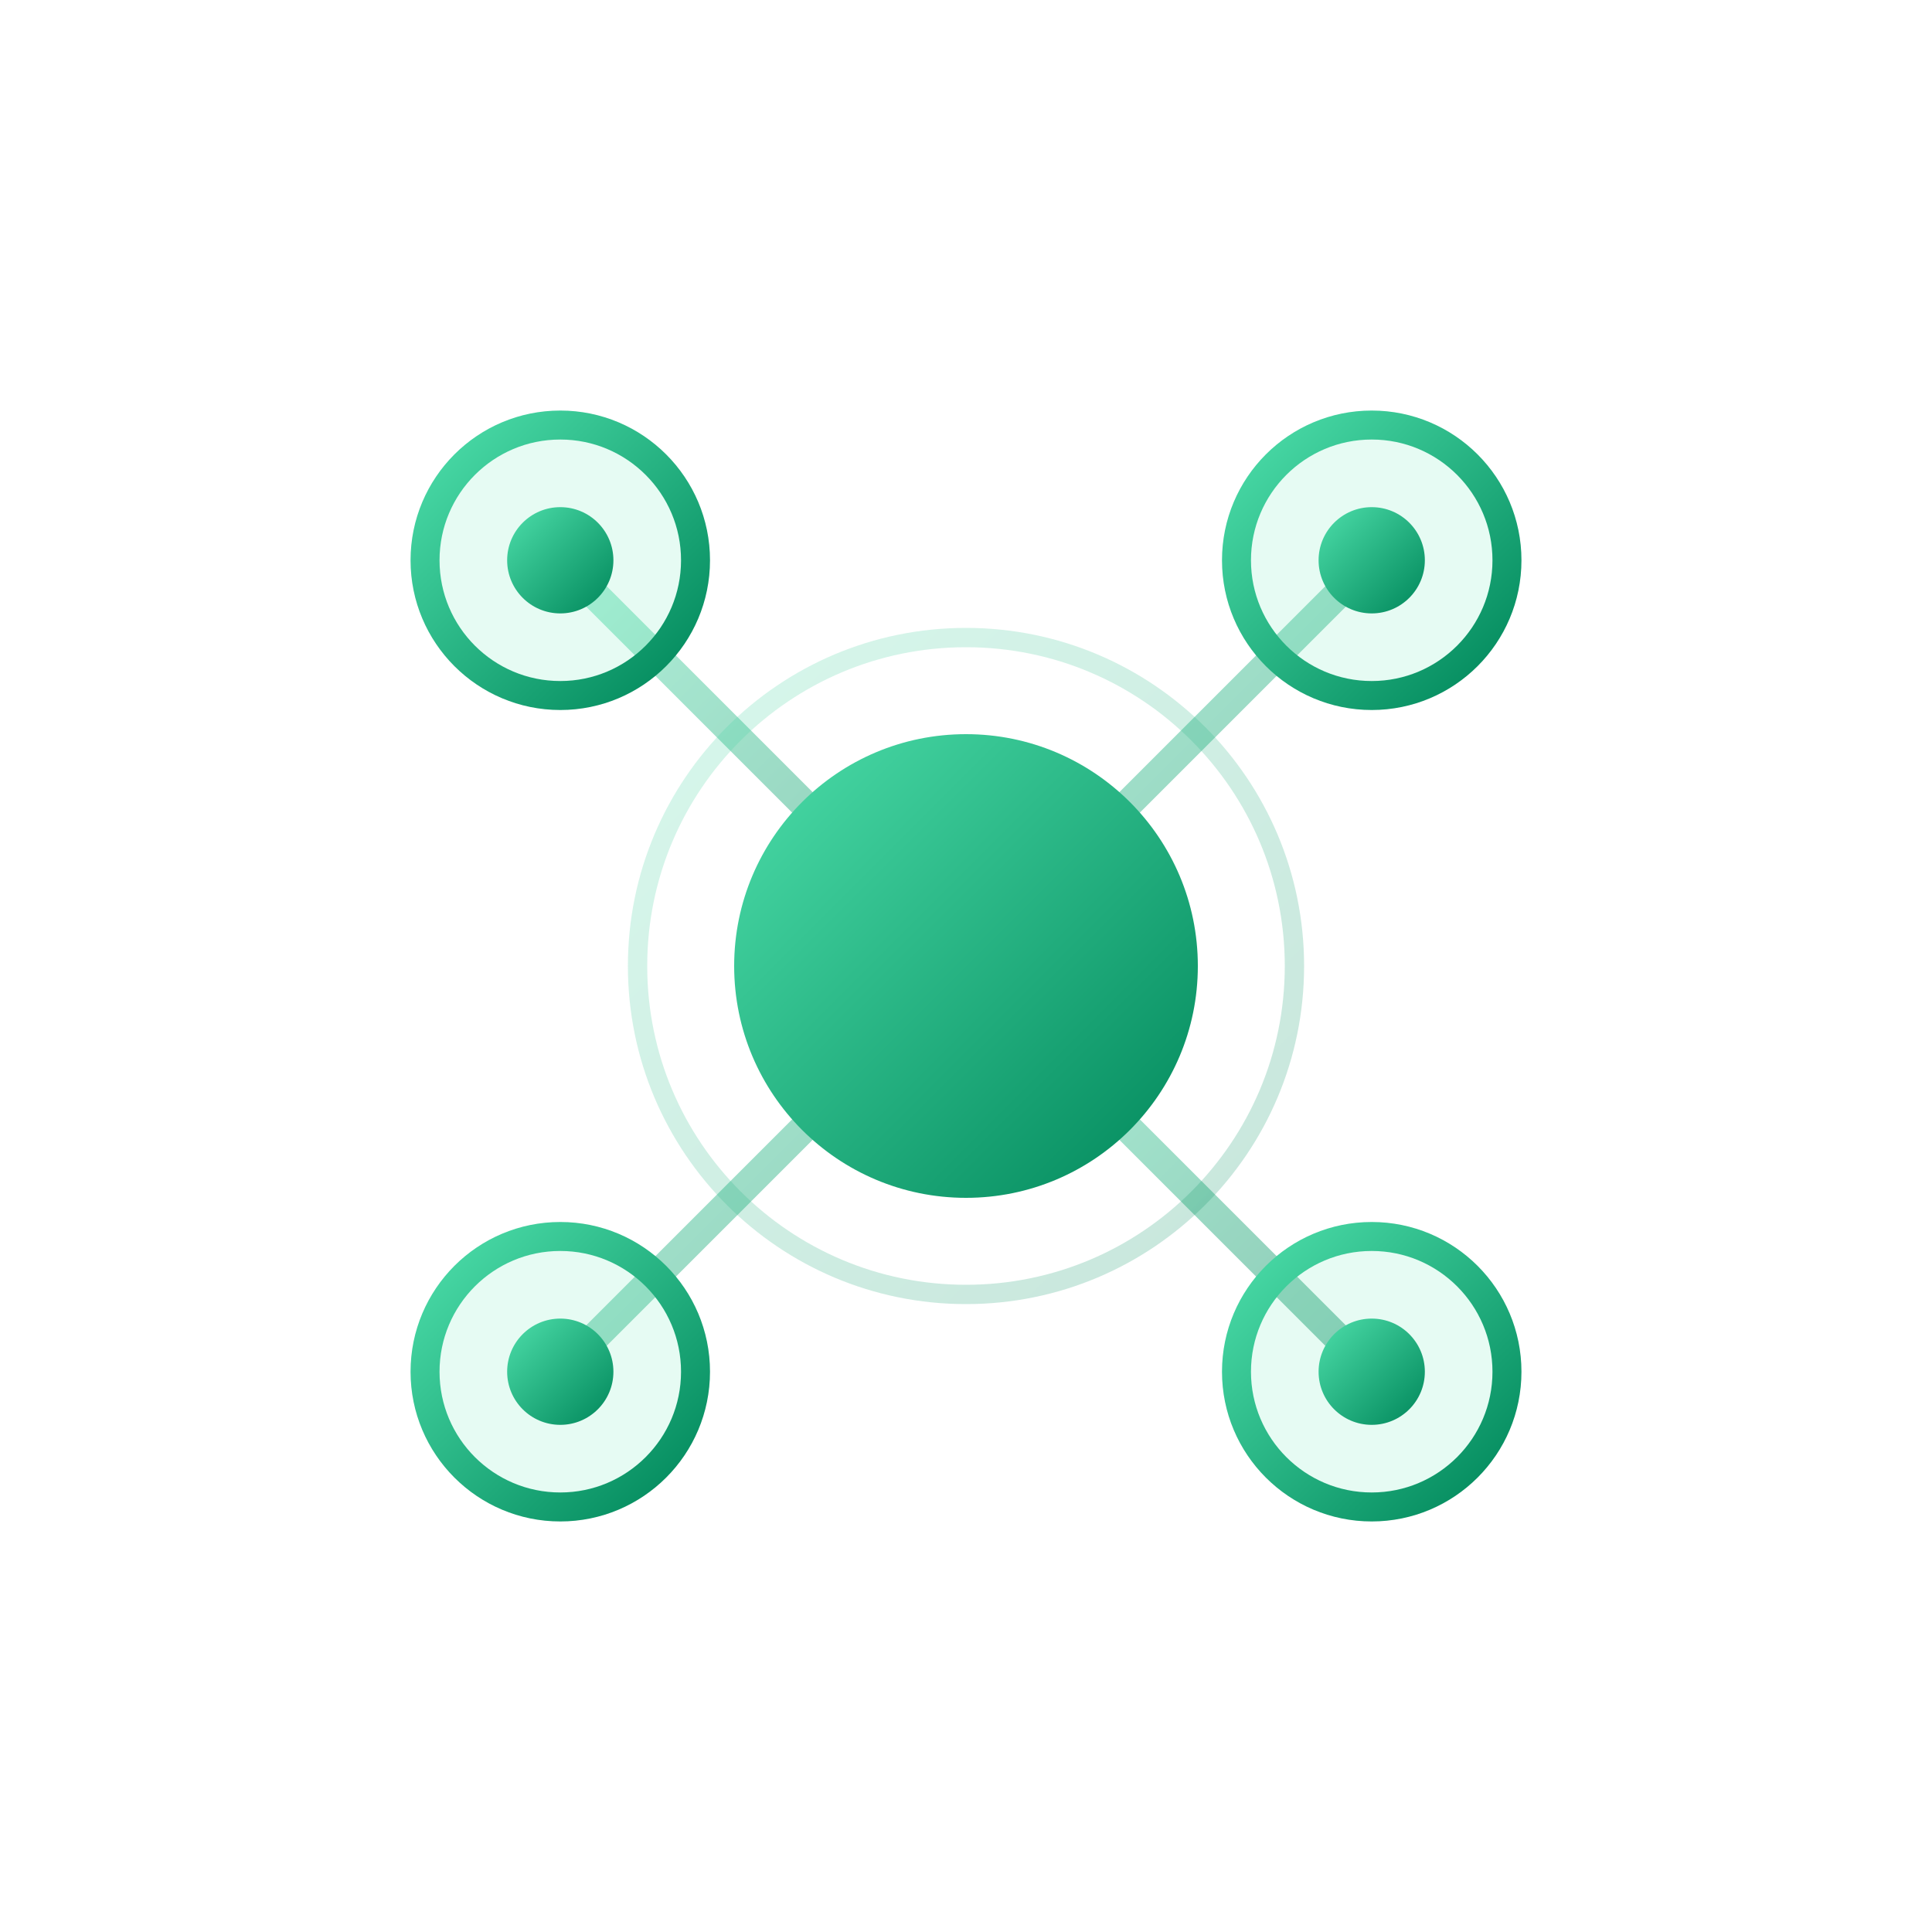
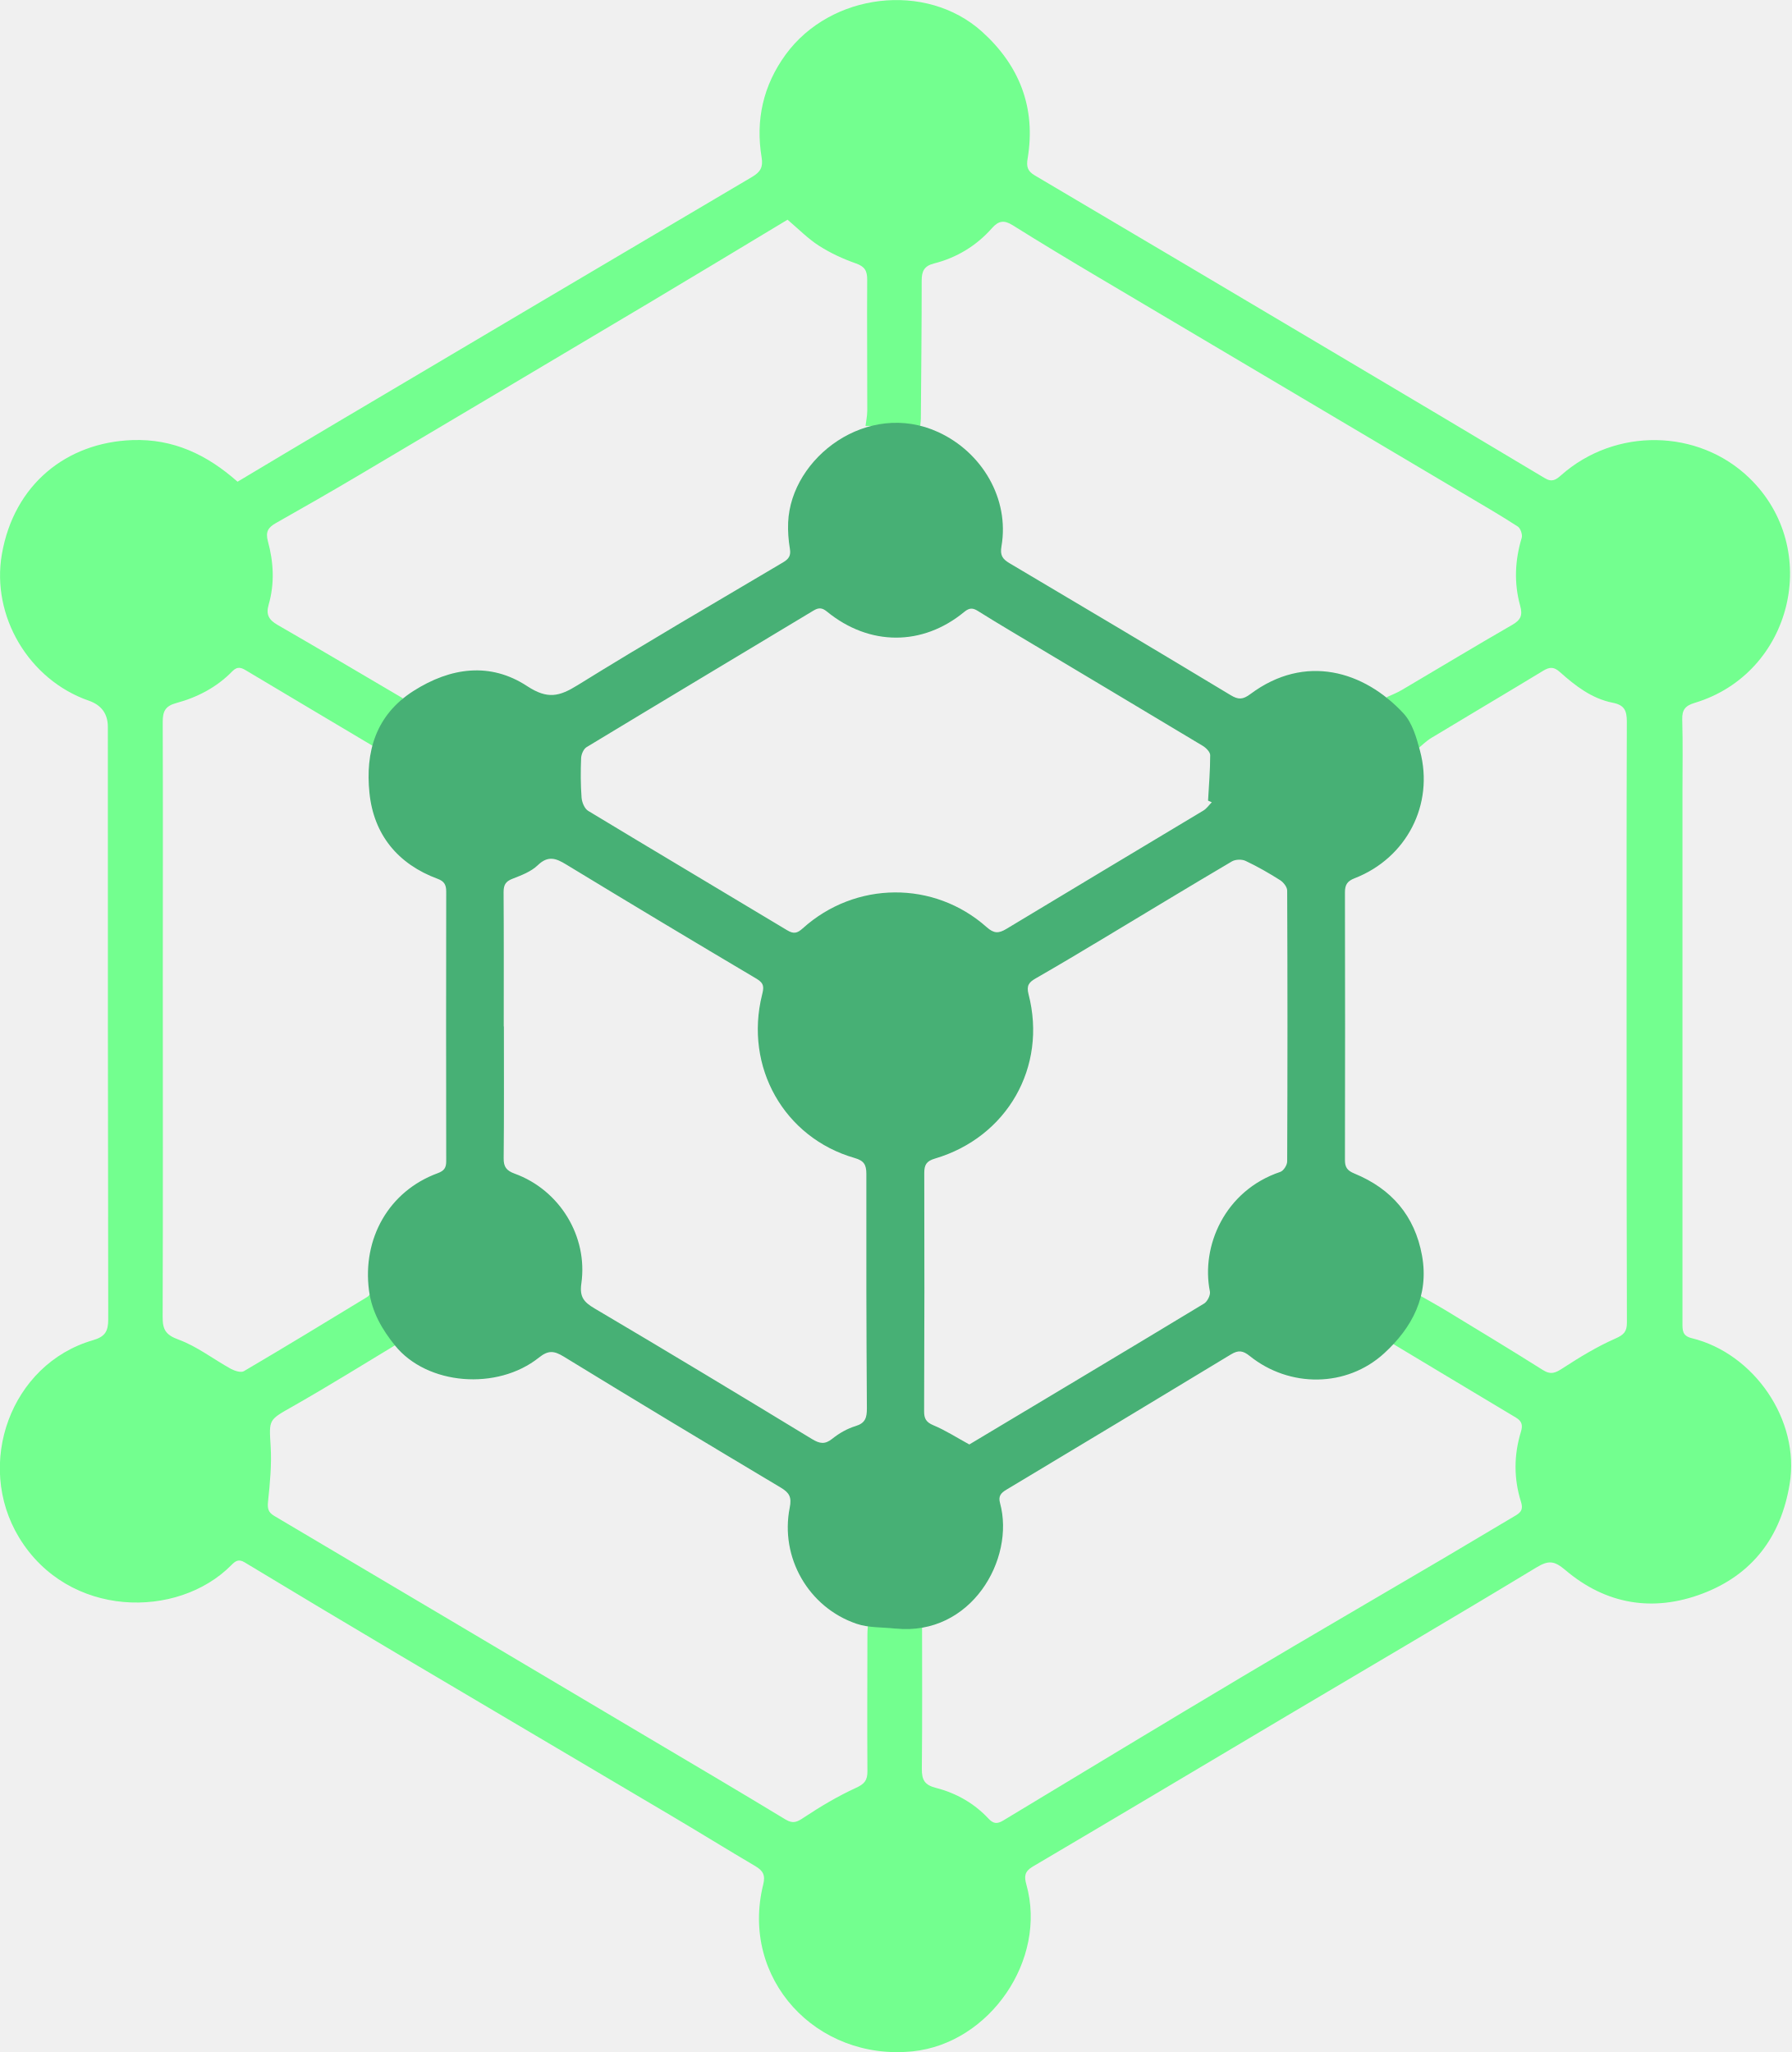
- <svg xmlns="http://www.w3.org/2000/svg" width="200" height="200" viewBox="0 0 200 200">
-   <rect width="200" height="200" fill="#ffffff" />
+ <svg xmlns="http://www.w3.org/2000/svg" id="Capa_1" viewBox="0 0 235.71 270.02">
  <defs>
-     <linearGradient id="g" x1="0" y1="0" x2="1" y2="1">
-       <stop offset="0%" stop-color="#4DDEAA" />
-       <stop offset="100%" stop-color="#00875A" />
-     </linearGradient>
+     <style>.cls-1{fill:#47b075;}.cls-2{fill:#73ff8f;}</style>
  </defs>
-   <g transform="translate(16,16)">
-     <line x1="84" y1="84" x2="42" y2="42" stroke="url(#g)" stroke-width="3" stroke-linecap="round" opacity="0.45" />
-     <line x1="84" y1="84" x2="42" y2="126" stroke="url(#g)" stroke-width="3" stroke-linecap="round" opacity="0.45" />
-     <line x1="84" y1="84" x2="126" y2="42" stroke="url(#g)" stroke-width="3" stroke-linecap="round" opacity="0.45" />
-     <line x1="84" y1="84" x2="126" y2="126" stroke="url(#g)" stroke-width="3" stroke-linecap="round" opacity="0.45" />
-     <line x1="42" y1="42" x2="42" y2="126" stroke="url(#g)" stroke-width="2" stroke-linecap="round" opacity="0.2" />
-     <line x1="126" y1="42" x2="126" y2="126" stroke="url(#g)" stroke-width="2" stroke-linecap="round" opacity="0.2" />
-     <line x1="42" y1="42" x2="126" y2="42" stroke="url(#g)" stroke-width="2" stroke-linecap="round" opacity="0.15" />
-     <line x1="42" y1="126" x2="126" y2="126" stroke="url(#g)" stroke-width="2" stroke-linecap="round" opacity="0.15" />
-     <circle cx="42" cy="42" r="14" fill="rgba(77,222,170,0.14)" stroke="url(#g)" stroke-width="3" />
-     <circle cx="42" cy="42" r="5.5" fill="url(#g)" />
-     <circle cx="42" cy="126" r="14" fill="rgba(77,222,170,0.14)" stroke="url(#g)" stroke-width="3" />
-     <circle cx="42" cy="126" r="5.5" fill="url(#g)" />
-     <circle cx="126" cy="42" r="14" fill="rgba(77,222,170,0.14)" stroke="url(#g)" stroke-width="3" />
-     <circle cx="126" cy="42" r="5.5" fill="url(#g)" />
-     <circle cx="126" cy="126" r="14" fill="rgba(77,222,170,0.14)" stroke="url(#g)" stroke-width="3" />
-     <circle cx="126" cy="126" r="5.5" fill="url(#g)" />
-     <circle cx="84" cy="84" r="24" fill="url(#g)" />
-     <circle cx="84" cy="84" r="34" fill="none" stroke="url(#g)" stroke-width="2" opacity="0.22" />
-   </g>
+   <path class="cls-2" d="M31.27,63.4c-4.06-3.6-8.5-5.68-13.85-5.49-8.67,.31-15.57,5.84-17.17,14.99-1.43,8.18,3.55,16.56,11.43,19.3q2.51,.87,2.51,3.46c0,25.99,0,51.98,.05,77.96,0,1.6-.44,2.28-2.02,2.74-10.83,3.14-15.56,16.31-9.71,25.96,6.46,10.65,20.89,10.76,27.93,3.63,.51-.51,.93-.86,1.75-.36,6.85,4.14,13.71,8.24,20.59,12.32,11.8,6.99,23.63,13.96,35.43,20.95,3.74,2.21,7.43,4.5,11.17,6.7,1.01,.6,1.35,1.18,1.04,2.42-3.07,12.37,6.96,23.26,19.68,21.95,10.09-1.04,17.73-12.03,14.94-21.96-.29-1.03-.25-1.7,.83-2.34,11.18-6.59,22.33-13.24,33.49-19.87,10.94-6.49,21.91-12.91,32.79-19.5,1.62-.98,2.37-.88,3.82,.35,5.32,4.51,11.5,5.56,18.01,3.1,6.59-2.49,10.35-7.48,11.49-14.42,1.4-8.44-4.72-17.22-12.88-19.2-1.26-.31-1.22-1.06-1.22-1.99,0-23.34,0-46.67,0-70.01,0-3.13,.06-6.26-.03-9.39-.04-1.3,.4-1.84,1.64-2.21,12.86-3.87,16.83-20.27,7.19-29.59-6.71-6.49-17.62-6.68-24.75-.38-.7,.62-1.21,.98-2.18,.39-9.04-5.42-18.11-10.8-27.17-16.18-13.31-7.9-26.61-15.79-39.94-23.66-.97-.57-1.09-1.2-.92-2.21,1.11-6.68-1.06-12.24-6.02-16.71-7.35-6.6-19.86-5.11-25.81,3.02-2.96,4.06-3.99,8.62-3.17,13.55,.21,1.27-.15,1.9-1.22,2.54-18.48,10.9-36.94,21.84-55.41,32.78-4.1,2.43-8.19,4.88-12.36,7.37ZM103.62,28.91c1.45,1.23,2.69,2.5,4.14,3.43,1.5,.96,3.17,1.73,4.85,2.32,1.18,.41,1.5,.99,1.49,2.17-.04,5.73,.02,11.46,.01,17.18,0,.75-.17,1.5-.23,2.04h7.2c.04-.47,.08-.72,.08-.98,.05-6.05,.11-12.09,.11-18.14,0-1.22,.31-1.93,1.62-2.26,3-.76,5.58-2.33,7.63-4.65,.87-.98,1.59-1.09,2.71-.39,3.77,2.36,7.59,4.66,11.42,6.93,16.08,9.54,32.18,19.07,48.27,28.61,2.28,1.35,4.57,2.68,6.79,4.12,.35,.23,.63,1.06,.51,1.48-.9,2.97-1.03,5.95-.21,8.92,.35,1.26,.1,1.88-1.03,2.53-4.87,2.8-9.67,5.71-14.51,8.56-.73,.43-1.54,.74-2.04,.97,1.31,2.24,2.69,4.61,4.01,6.87,.56-.46,1.17-1.08,1.89-1.52,4.9-2.96,9.83-5.87,14.72-8.84,.86-.52,1.41-.53,2.2,.18,2.02,1.81,4.2,3.49,6.93,4.03,1.53,.3,1.87,1.01,1.87,2.48-.05,14.43-.03,28.85-.03,43.28,0,11.93,0,23.87,.04,35.8,0,1.19-.39,1.61-1.52,2.11-2.39,1.05-4.66,2.43-6.86,3.86-.95,.62-1.58,.97-2.66,.29-4.17-2.63-8.39-5.18-12.6-7.74-1.34-.81-2.72-1.57-4-2.3-1.29,2.24-2.47,4.27-3.63,6.29,5.5,3.3,11.08,6.66,16.67,10,.75,.45,.93,.96,.66,1.85-.94,3.06-.96,6.17,0,9.22,.29,.92,.07,1.36-.68,1.8-3.15,1.85-6.28,3.75-9.43,5.6-8.81,5.19-17.66,10.32-26.44,15.55-10.56,6.29-21.07,12.66-31.59,19.01-.77,.46-1.27,.43-1.91-.25-1.89-2.03-4.26-3.37-6.91-4.05-1.51-.38-1.88-1.06-1.87-2.51,.07-6.49,.03-12.99,.03-19.35h-7.1c-.03,.58-.09,1.14-.09,1.71-.01,5.99-.04,11.99,0,17.98,0,1.18-.39,1.65-1.5,2.16-2.38,1.09-4.65,2.44-6.84,3.89-.9,.6-1.43,.89-2.46,.26-5.93-3.6-11.91-7.12-17.88-10.66-16.45-9.76-32.9-19.53-49.36-29.27-.84-.5-.91-1.01-.82-1.93,.25-2.4,.49-4.84,.34-7.24-.22-3.57-.29-3.43,2.92-5.25,4.82-2.74,9.53-5.68,14.18-8.48-1.29-2.35-2.52-4.58-3.7-6.72-.14,.16-.36,.6-.72,.82-5.38,3.28-10.77,6.56-16.2,9.75-.39,.23-1.22-.04-1.72-.31-2.3-1.27-4.44-2.95-6.87-3.84-1.73-.63-2.11-1.35-2.1-3,.05-14.9,.02-29.81,.02-44.71,0-11.19,.03-22.38-.01-33.57,0-1.37,.32-2.09,1.76-2.48,2.79-.75,5.35-2.08,7.39-4.18,.73-.74,1.24-.46,1.91-.06,5.62,3.36,11.25,6.7,16.74,9.97,1.21-2.02,2.46-4.12,3.8-6.36-5.45-3.2-10.95-6.47-16.49-9.66-1.15-.66-1.55-1.36-1.17-2.67,.8-2.77,.65-5.59-.1-8.33-.34-1.26,.04-1.83,1.05-2.4,3.6-2.03,7.19-4.09,10.74-6.19,12.86-7.62,25.7-15.25,38.54-22.89,6.01-3.58,11.99-7.2,18.04-10.84Z" />
+   <path class="cls-1" d="M117.85,214.3c9.94,1.01,15.74-9.15,13.73-16.51-.25-.91,.1-1.32,.83-1.76,9.87-5.92,19.73-11.85,29.56-17.81,.98-.59,1.57-.5,2.46,.21,5.22,4.2,12.74,4.18,17.69-.35,3.68-3.37,5.94-7.58,4.98-12.87-.95-5.23-4.02-8.78-8.88-10.78-.96-.39-1.27-.83-1.26-1.83,.03-11.73,.02-23.45,0-35.18,0-1.01,.32-1.48,1.27-1.85,6.84-2.66,10.49-9.71,8.61-16.76-.46-1.73-1.01-3.67-2.16-4.92-5.19-5.61-12.96-7.93-20.16-2.56-.99,.74-1.58,.76-2.59,.15-9.67-5.83-19.37-11.61-29.09-17.36-.95-.56-1.28-1.06-1.07-2.25,1.07-6.23-2.55-12.35-8.3-15-9.29-4.29-19.4,3.31-19.77,11.87-.05,1.16,.04,2.34,.23,3.48,.15,.89-.14,1.33-.88,1.77-9.03,5.35-18.11,10.63-27.03,16.16-2.42,1.5-3.96,1.91-6.67,.13-4.84-3.17-10.05-2.48-14.96,.65-4.99,3.19-6.33,8.05-5.78,13.4,.56,5.48,3.71,9.37,8.99,11.32,.84,.31,1.11,.78,1.11,1.65-.02,11.83-.02,23.66,0,35.49,0,.88-.26,1.27-1.12,1.59-6.44,2.36-9.93,8.61-9.04,15.43,.38,2.87,1.76,5.18,3.41,7.23,4.24,5.26,13.48,5.97,18.95,1.6,1.23-.98,1.98-.91,3.26-.13,9.49,5.82,19.03,11.55,28.59,17.26,1.11,.67,1.42,1.25,1.15,2.61-1.31,6.55,2.46,13.14,8.79,15.29,1.61,.55,3.43,.44,5.16,.64Zm41.11-108.94l.48,.21c-.37,.37-.68,.84-1.12,1.1-8.63,5.19-17.28,10.35-25.9,15.56-1.02,.62-1.65,.62-2.59-.22-6.94-6.17-17.29-6.09-24.22,.16-.71,.64-1.18,.76-2.04,.24-8.72-5.25-17.47-10.44-26.18-15.71-.48-.29-.82-1.12-.87-1.73-.13-1.73-.13-3.48-.06-5.21,.02-.5,.32-1.2,.71-1.44,9.93-6.01,19.89-11.97,29.84-17.96,.69-.42,1.14-.42,1.8,.12,5.57,4.55,12.57,4.57,18.06,.04,.68-.56,1.14-.54,1.8-.12,1.39,.88,2.8,1.72,4.21,2.57,8.46,5.06,16.93,10.1,25.38,15.18,.43,.26,.97,.81,.97,1.22,0,2-.17,3.99-.28,5.99Zm-31.43,84.71c-1.65-.9-3.13-1.86-4.72-2.52-.98-.41-1.23-.91-1.22-1.87,.04-10.45,.05-20.9,.02-31.34,0-1.08,.31-1.56,1.39-1.88,9.51-2.8,14.81-12.07,12.33-21.63-.3-1.15,.06-1.58,.95-2.09,3.08-1.77,6.13-3.59,9.17-5.42,5.55-3.33,11.07-6.69,16.64-9.97,.46-.27,1.3-.3,1.79-.07,1.57,.74,3.08,1.61,4.55,2.54,.44,.28,.93,.9,.93,1.37,.05,11.88,.05,23.76,0,35.64,0,.48-.48,1.24-.91,1.38-7.33,2.46-10.45,9.82-9.26,15.72,.1,.48-.32,1.33-.76,1.6-10.29,6.23-20.62,12.39-30.9,18.55Zm-61.23-55h-.02c0-5.89,.02-11.78-.02-17.67,0-.94,.25-1.41,1.16-1.76,1.18-.46,2.46-.94,3.34-1.79,1.35-1.3,2.39-.92,3.74-.09,8.34,5.07,16.7,10.09,25.09,15.06,1.01,.6,.9,1.19,.68,2.08-2.36,9.49,2.89,18.81,12.18,21.48,1.22,.35,1.54,.88,1.54,2.08-.02,10.29,0,20.59,.07,30.88,0,1.21-.2,1.93-1.5,2.32-1.09,.33-2.15,.94-3.05,1.66-.97,.78-1.65,.66-2.66,.05-9.51-5.78-19.04-11.54-28.63-17.2-1.41-.83-1.98-1.52-1.73-3.27,.89-6.22-2.87-12.32-8.77-14.46-1.06-.39-1.47-.87-1.45-2.03,.06-5.78,.03-11.57,.03-17.35Z" />
</svg>
